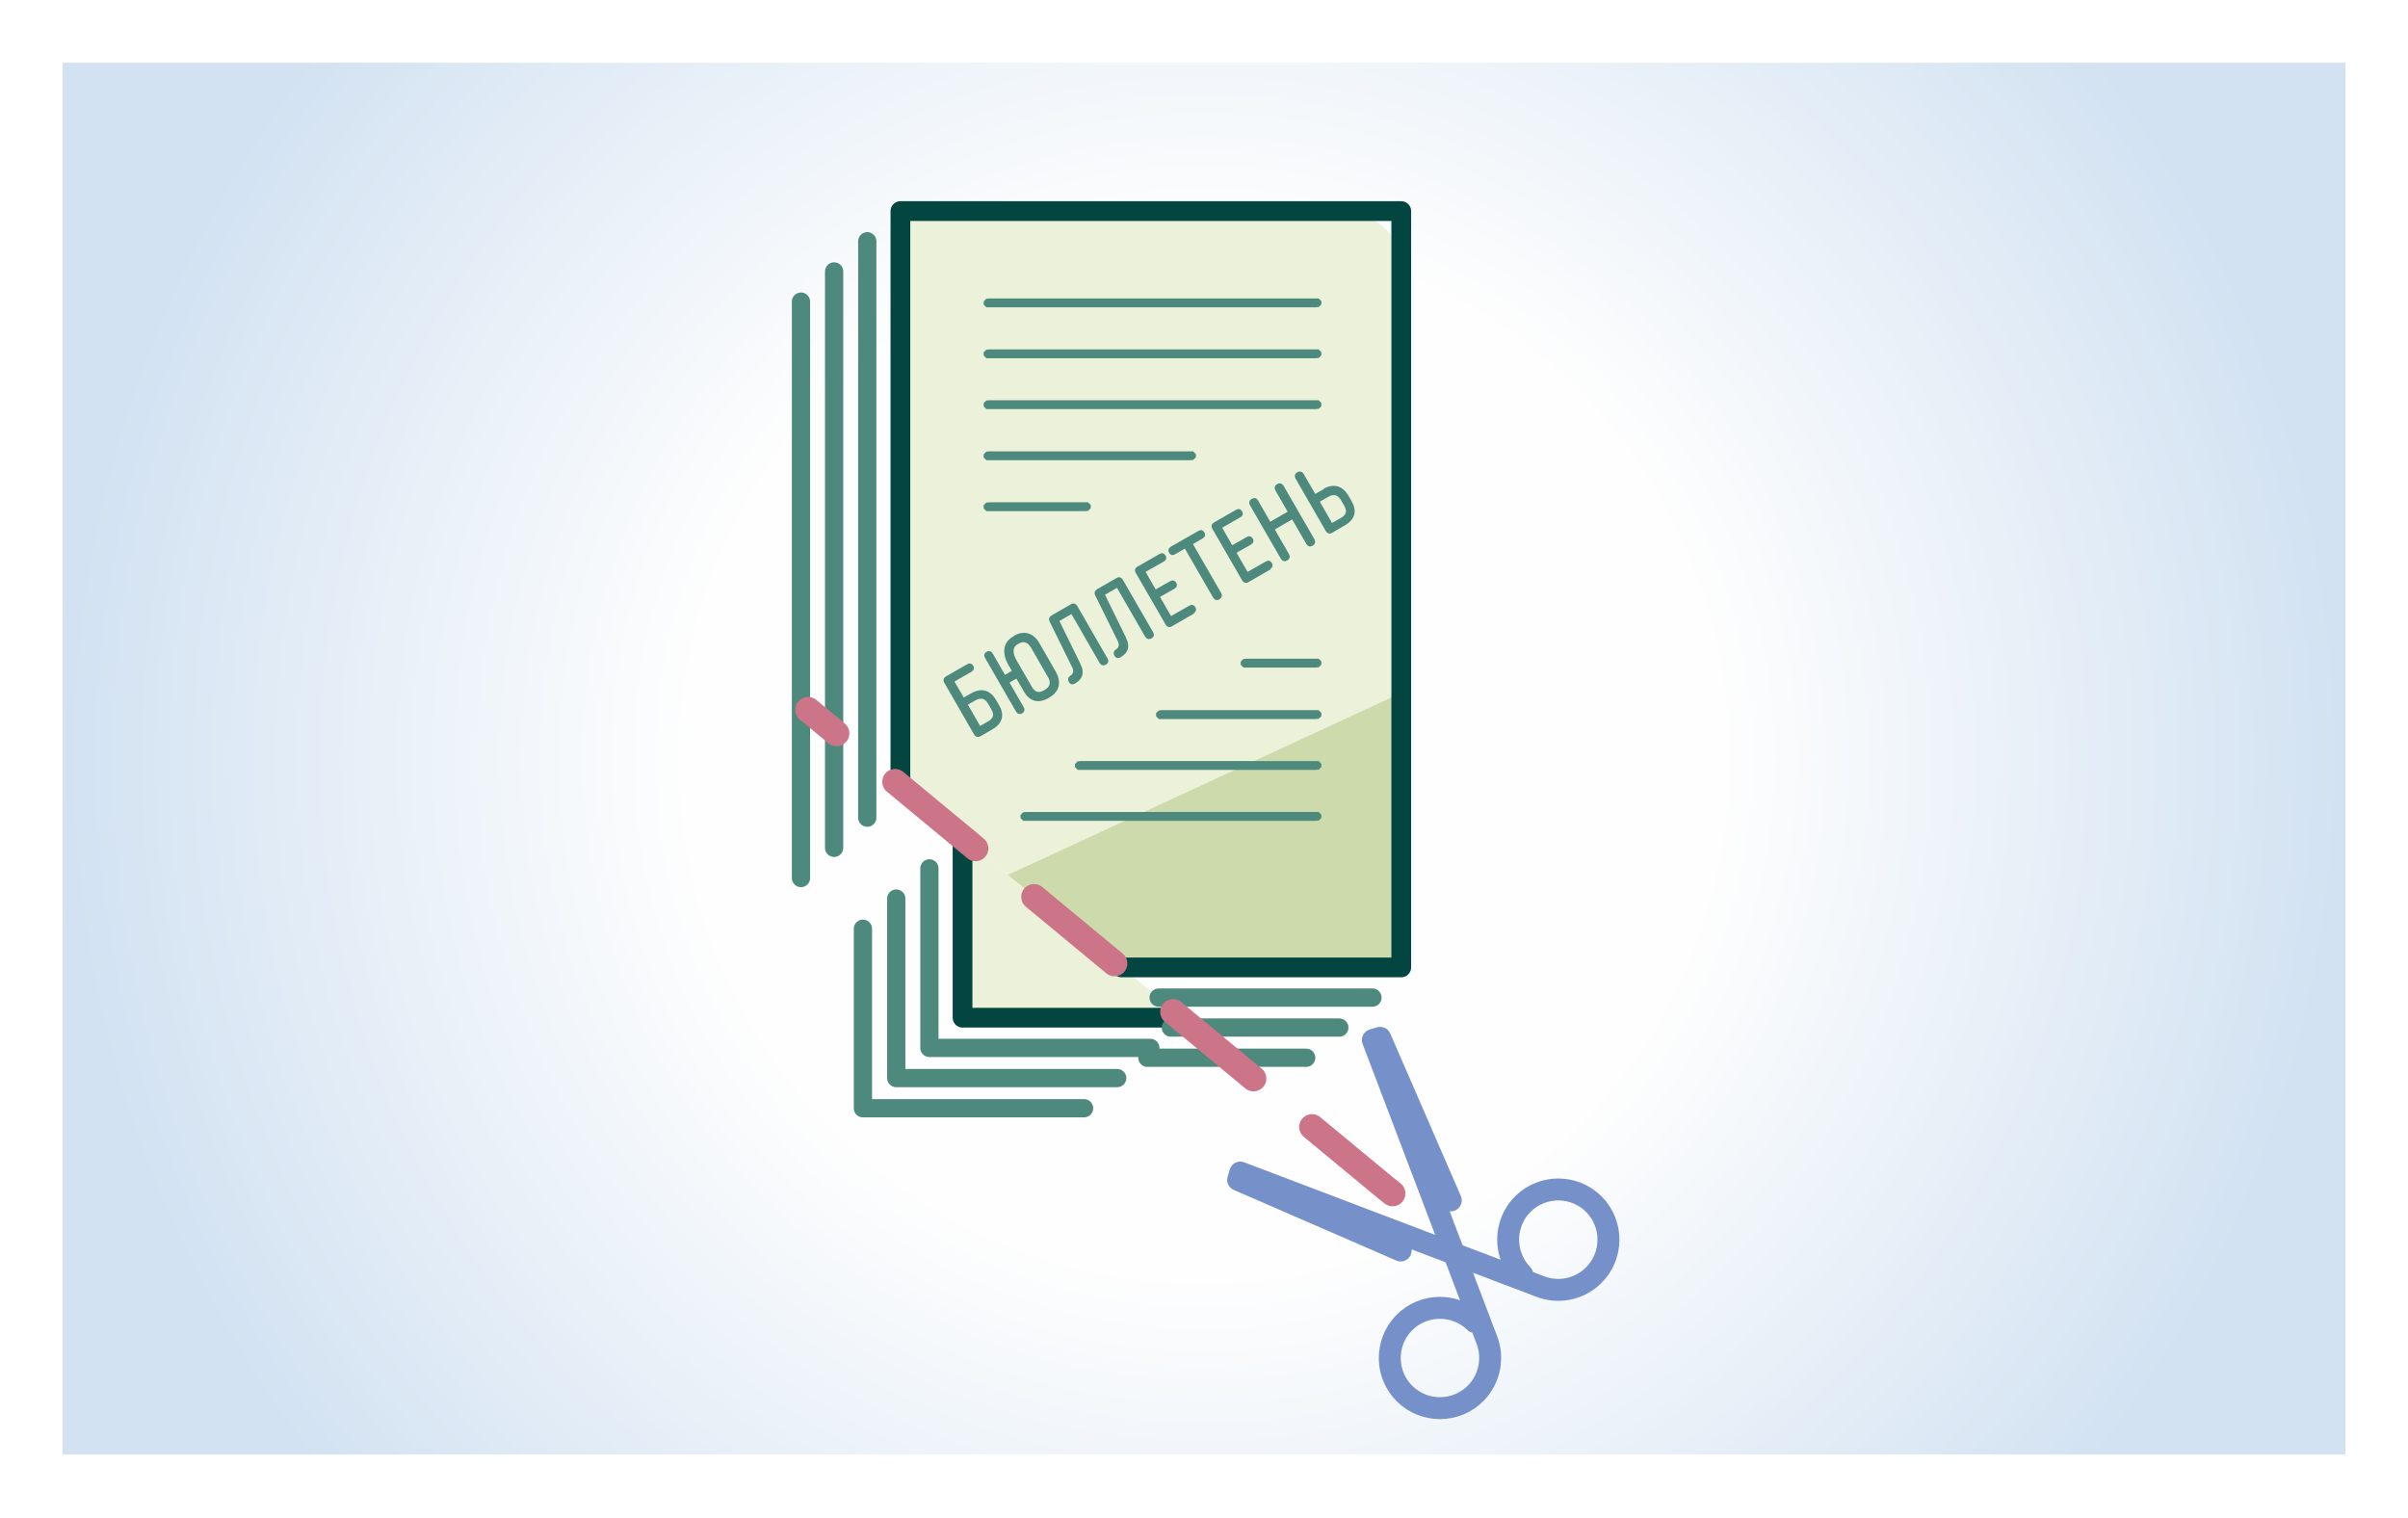
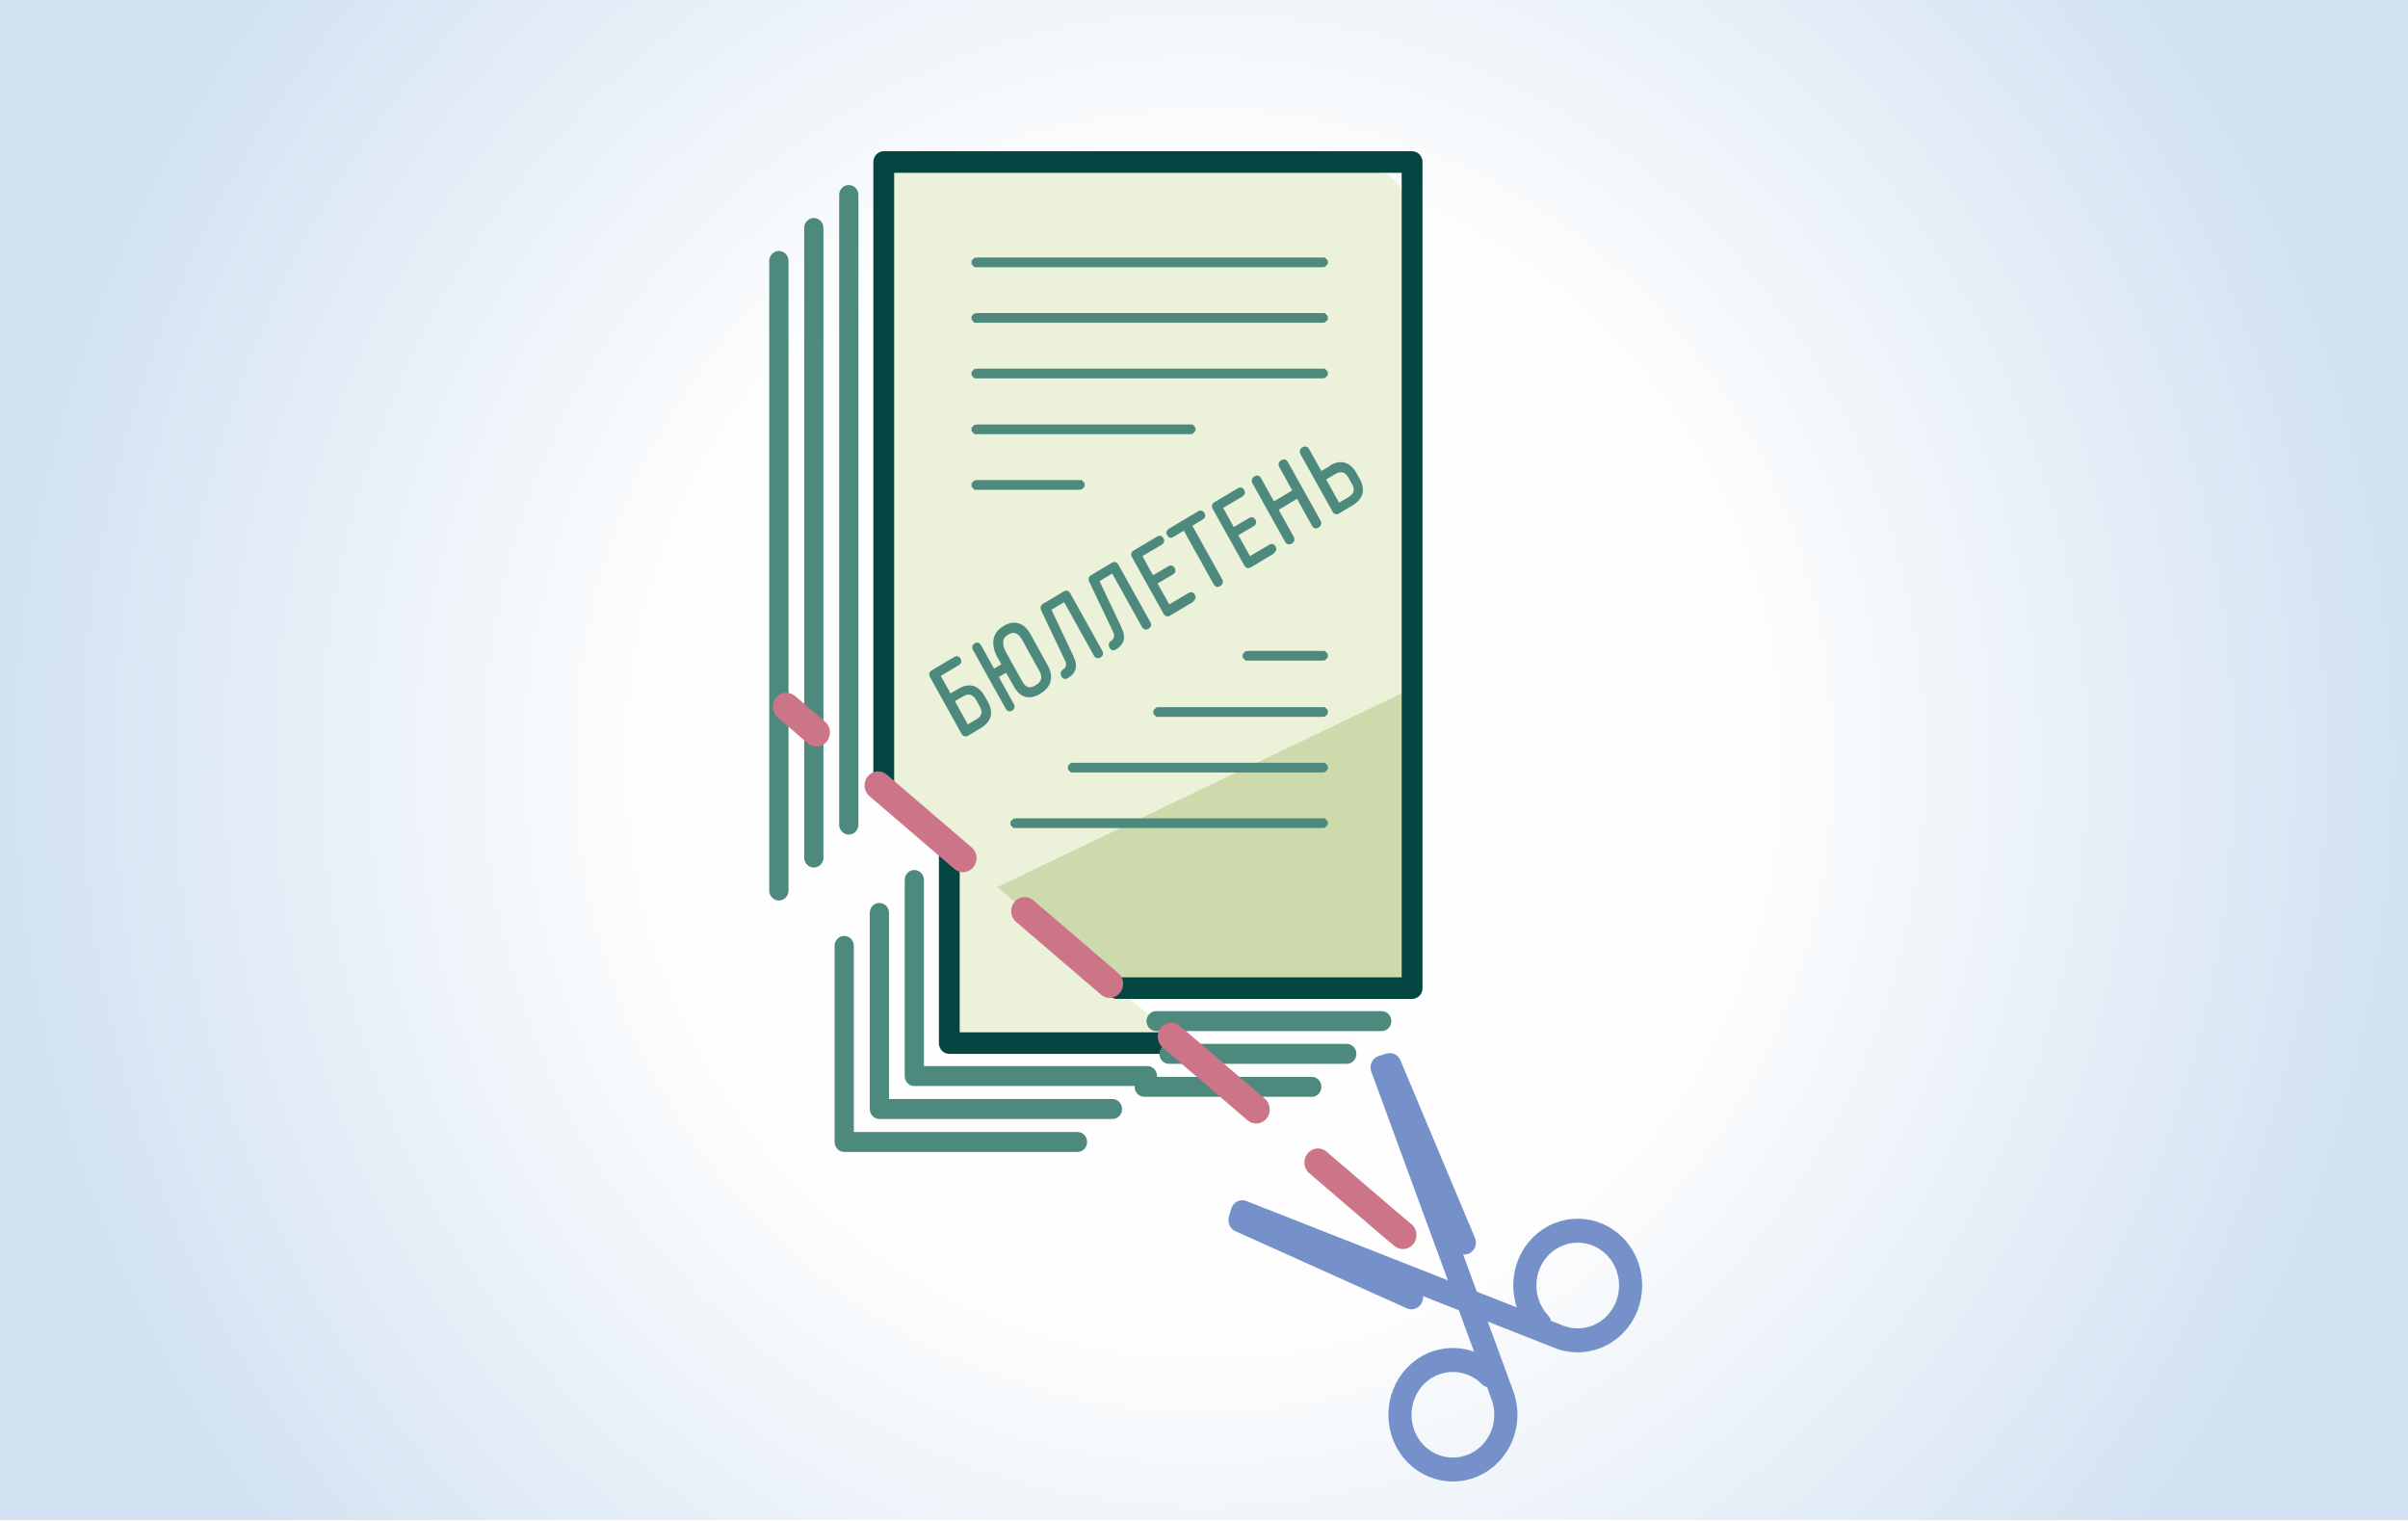
- <svg xmlns="http://www.w3.org/2000/svg" xml:space="preserve" width="122.061mm" height="76.906mm" version="1.1" style="shape-rendering:geometricPrecision; text-rendering:geometricPrecision; image-rendering:optimizeQuality; fill-rule:evenodd; clip-rule:evenodd" viewBox="0 0 12206 7691">
-   <defs>
-     <style type="text/css">
-    
+ <svg xmlns="http://www.w3.org/2000/svg" id="svg61" viewBox="0 0 12197.192 7699.815" style="clip-rule:evenodd;fill-rule:evenodd;image-rendering:optimizeQuality;shape-rendering:geometricPrecision;text-rendering:geometricPrecision" version="1.1" height="291" width="461" xml:space="preserve">
+   <defs id="defs11">
+     <style id="style2" type="text/css">
    .str1 {stroke:#4D897C;stroke-width:92.47;stroke-linecap:round;stroke-linejoin:round}
    .str0 {stroke:#024541;stroke-width:100;stroke-linecap:round;stroke-linejoin:round}
    .str3 {stroke:#7690C9;stroke-width:111.19;stroke-linecap:round;stroke-linejoin:round}
    .str2 {stroke:#CC7588;stroke-width:130;stroke-linecap:round;stroke-linejoin:round;stroke-dasharray:529.54 385.12}
    .fil2 {fill:none}
    .fil5 {fill:none;fill-rule:nonzero}
    .fil3 {fill:#CDDBAC}
    .fil1 {fill:#EBF2D9}
    .fil4 {fill:#4D897C;fill-rule:nonzero}
    .fil0 {fill:url(#id0)}
-    
-   </style>
-     <radialGradient id="id0" gradientUnits="userSpaceOnUse" cx="6103.05" cy="3845.28" r="5785.57" fx="6103.05" fy="3845.28">
-       <stop offset="0" style="stop-color:#FEFEFE" />
-       <stop offset="0.451" style="stop-color:#FEFEFE" />
-       <stop offset="1" style="stop-color:#D2E2F2" />
+    </style>
+     <radialGradient fy="3845.28" fx="6103.05" r="5785.57" cy="3845.28" cx="6103.05" gradientUnits="userSpaceOnUse" id="id0">
+       <stop id="stop4" style="stop-color:#FEFEFE" offset="0" />
+       <stop id="stop6" style="stop-color:#FEFEFE" offset="0.451" />
+       <stop id="stop8" style="stop-color:#D2E2F2" offset="1" />
    </radialGradient>
  </defs>
-   <g id="Layer_x0020_1">
-     <polygon class="fil0" points="317,318 317,7373 11889,7373 11889,318 " />
-     <polygon class="fil1" points="4879,4249 4879,5159 5999,5159 " />
-     <polyline class="fil2 str0" points="4879,4249 4879,5159 5977,5159 " />
-     <path class="fil1" d="M6802 1070l-2238 0 0 2924 1120 910 1435 0 0 -3515c0,-176 -142,-318 -318,-318z" />
-     <polygon class="fil3" points="5682,4904 7104,4904 7104,3512 5109,4435 " />
-     <g>
-       <path class="fil4" d="M5197 4116l0 45 -1 0 -1 0 -1 0 -1 0 -1 0 -1 0 -1 0 -1 0 -1 0 -1 0 -1 -1 -1 -1 -1 -1 -1 -1 -1 -1 -1 -1 -1 -1 -1 -1 -1 -1 -1 -1 -1 -1 -1 -1 -1 -1 -1 -1 0 -1 0 -1 0 -1 0 -1 0 -1 0 -1 0 -1 0 -1 0 -1 0 -1 0 -1 0 -1 0 -1 0 -1 0 -1 0 -1 1 -1 1 -1 1 -1 1 -1 1 -1 1 -1 1 -1 1 -1 1 -1 1 -1 1 -1 1 -1 1 -1 1 -1 1 0 1 0 1 0 1 0 1 0 1 0 1 0 1 0 1 0 1 0zm1477 45l-1477 0 0 -45 1477 0 0 45zm0 0l0 -45 1 0 1 0 1 0 1 0 1 0 1 0 1 0 1 0 1 0 1 0 1 1 1 1 1 1 1 1 1 1 1 1 1 1 1 1 1 1 1 1 1 1 1 1 1 1 1 1 0 1 0 1 0 1 0 1 0 1 0 1 0 1 0 1 0 1 0 1 0 1 0 1 0 1 0 1 0 1 0 1 -1 1 -1 1 -1 1 -1 1 -1 1 -1 1 -1 1 -1 1 -1 1 -1 1 -1 1 -1 1 -1 1 -1 1 -1 0 -1 0 -1 0 -1 0 -1 0 -1 0 -1 0 -1 0 -1 0 -1 0zm-1664 -2132l0 45 -1 0 -1 0 -1 0 -1 0 -1 0 -1 0 -1 0 -1 0 -1 0 -1 0 -1 -1 -1 -1 -1 -1 -1 -1 -1 -1 -1 -1 -1 -1 -1 -1 -1 -1 -1 -1 -1 -1 -1 -1 -1 -1 -1 -1 0 -1 0 -1 0 -1 0 -1 0 -1 0 -1 0 -1 0 -1 0 -1 0 -1 0 -1 0 -1 0 -1 0 -1 0 -1 0 -1 1 -1 1 -1 1 -1 1 -1 1 -1 1 -1 1 -1 1 -1 1 -1 1 -1 1 -1 1 -1 1 -1 1 -1 1 0 1 0 1 0 1 0 1 0 1 0 1 0 1 0 1 0 1 0zm1664 45l-1664 0 0 -45 1664 0 0 45zm0 0l0 -45 1 0 1 0 1 0 1 0 1 0 1 0 1 0 1 0 1 0 1 0 1 1 1 1 1 1 1 1 1 1 1 1 1 1 1 1 1 1 1 1 1 1 1 1 1 1 1 1 0 1 0 1 0 1 0 1 0 1 0 1 0 1 0 1 0 1 0 1 0 1 0 1 0 1 0 1 0 1 0 1 -1 1 -1 1 -1 1 -1 1 -1 1 -1 1 -1 1 -1 1 -1 1 -1 1 -1 1 -1 1 -1 1 -1 1 -1 0 -1 0 -1 0 -1 0 -1 0 -1 0 -1 0 -1 0 -1 0 -1 0zm-1664 -303l0 45 -1 0 -1 0 -1 0 -1 0 -1 0 -1 0 -1 0 -1 0 -1 0 -1 0 -1 -1 -1 -1 -1 -1 -1 -1 -1 -1 -1 -1 -1 -1 -1 -1 -1 -1 -1 -1 -1 -1 -1 -1 -1 -1 -1 -1 0 -1 0 -1 0 -1 0 -1 0 -1 0 -1 0 -1 0 -1 0 -1 0 -1 0 -1 0 -1 0 -1 0 -1 0 -1 0 -1 1 -1 1 -1 1 -1 1 -1 1 -1 1 -1 1 -1 1 -1 1 -1 1 -1 1 -1 1 -1 1 -1 1 -1 1 0 1 0 1 0 1 0 1 0 1 0 1 0 1 0 1 0 1 0zm1664 45l-1664 0 0 -45 1664 0 0 45zm0 0l0 -45 1 0 1 0 1 0 1 0 1 0 1 0 1 0 1 0 1 0 1 0 1 1 1 1 1 1 1 1 1 1 1 1 1 1 1 1 1 1 1 1 1 1 1 1 1 1 1 1 0 1 0 1 0 1 0 1 0 1 0 1 0 1 0 1 0 1 0 1 0 1 0 1 0 1 0 1 0 1 0 1 -1 1 -1 1 -1 1 -1 1 -1 1 -1 1 -1 1 -1 1 -1 1 -1 1 -1 1 -1 1 -1 1 -1 1 -1 0 -1 0 -1 0 -1 0 -1 0 -1 0 -1 0 -1 0 -1 0 -1 0zm-1664 -303l0 45 -1 0 -1 0 -1 0 -1 0 -1 0 -1 0 -1 0 -1 0 -1 0 -1 0 -1 -1 -1 -1 -1 -1 -1 -1 -1 -1 -1 -1 -1 -1 -1 -1 -1 -1 -1 -1 -1 -1 -1 -1 -1 -1 -1 -1 0 -1 0 -1 0 -1 0 -1 0 -1 0 -1 0 -1 0 -1 0 -1 0 -1 0 -1 0 -1 0 -1 0 -1 0 -1 0 -1 1 -1 1 -1 1 -1 1 -1 1 -1 1 -1 1 -1 1 -1 1 -1 1 -1 1 -1 1 -1 1 -1 1 -1 1 0 1 0 1 0 1 0 1 0 1 0 1 0 1 0 1 0 1 0zm1664 45l-1664 0 0 -45 1664 0 0 45zm0 0l0 -45 1 0 1 0 1 0 1 0 1 0 1 0 1 0 1 0 1 0 1 0 1 1 1 1 1 1 1 1 1 1 1 1 1 1 1 1 1 1 1 1 1 1 1 1 1 1 1 1 0 1 0 1 0 1 0 1 0 1 0 1 0 1 0 1 0 1 0 1 0 1 0 1 0 1 0 1 0 1 0 1 -1 1 -1 1 -1 1 -1 1 -1 1 -1 1 -1 1 -1 1 -1 1 -1 1 -1 1 -1 1 -1 1 -1 1 -1 0 -1 0 -1 0 -1 0 -1 0 -1 0 -1 0 -1 0 -1 0 -1 0z" />
+   <g transform="matrix(1.054095,0,0,1.091398,-334.5468,-347.0647)" id="Layer_x0020_1">
+     <polygon style="fill:url(#id0)" id="polygon14" points="317,7373 11889,7373 11889,318 317,318 " class="fil0" />
+     <polygon style="fill:#ebf2d9" id="polygon16" points="4879,4249 4879,5159 5999,5159 " class="fil1" />
+     <polyline style="fill:none;stroke:#024541;stroke-width:100;stroke-linecap:round;stroke-linejoin:round" id="polyline18" points="4879,4249 4879,5159 5977,5159 " class="fil2 str0" />
+     <path style="fill:#ebf2d9" id="path20" d="M 6802,1070 H 4564 v 2924 l 1120,910 H 7119 V 1389 c 0,-176 -142,-318 -318,-318 z" class="fil1" />
+     <polygon style="fill:#cddbac" id="polygon22" points="7104,4904 7104,3512 5109,4435 5682,4904 " class="fil3" />
+     <g id="g26">
+       <path style="fill:#4d897c;fill-rule:nonzero" id="path24" d="m 5197,4116 v 45 h -1 -1 -1 -1 -1 -1 -1 -1 -1 -1 l -1,-1 -1,-1 -1,-1 -1,-1 -1,-1 -1,-1 -1,-1 -1,-1 -1,-1 -1,-1 -1,-1 -1,-1 -1,-1 -1,-1 v -1 -1 -1 -1 -1 -1 -1 -1 -1 -1 -1 -1 -1 -1 -1 -1 l 1,-1 1,-1 1,-1 1,-1 1,-1 1,-1 1,-1 1,-1 1,-1 1,-1 1,-1 1,-1 1,-1 1,-1 h 1 1 1 1 1 1 1 1 1 1 z m 1477,45 H 5197 v -45 h 1477 z m 0,0 v -45 h 1 1 1 1 1 1 1 1 1 1 l 1,1 1,1 1,1 1,1 1,1 1,1 1,1 1,1 1,1 1,1 1,1 1,1 1,1 1,1 v 1 1 1 1 1 1 1 1 1 1 1 1 1 1 1 1 l -1,1 -1,1 -1,1 -1,1 -1,1 -1,1 -1,1 -1,1 -1,1 -1,1 -1,1 -1,1 -1,1 -1,1 h -1 -1 -1 -1 -1 -1 -1 -1 -1 -1 z M 5010,2029 v 45 h -1 -1 -1 -1 -1 -1 -1 -1 -1 -1 l -1,-1 -1,-1 -1,-1 -1,-1 -1,-1 -1,-1 -1,-1 -1,-1 -1,-1 -1,-1 -1,-1 -1,-1 -1,-1 -1,-1 v -1 -1 -1 -1 -1 -1 -1 -1 -1 -1 -1 -1 -1 -1 -1 -1 l 1,-1 1,-1 1,-1 1,-1 1,-1 1,-1 1,-1 1,-1 1,-1 1,-1 1,-1 1,-1 1,-1 1,-1 h 1 1 1 1 1 1 1 1 1 1 z m 1664,45 H 5010 v -45 h 1664 z m 0,0 v -45 h 1 1 1 1 1 1 1 1 1 1 l 1,1 1,1 1,1 1,1 1,1 1,1 1,1 1,1 1,1 1,1 1,1 1,1 1,1 1,1 v 1 1 1 1 1 1 1 1 1 1 1 1 1 1 1 1 l -1,1 -1,1 -1,1 -1,1 -1,1 -1,1 -1,1 -1,1 -1,1 -1,1 -1,1 -1,1 -1,1 -1,1 h -1 -1 -1 -1 -1 -1 -1 -1 -1 -1 z M 5010,1771 v 45 h -1 -1 -1 -1 -1 -1 -1 -1 -1 -1 l -1,-1 -1,-1 -1,-1 -1,-1 -1,-1 -1,-1 -1,-1 -1,-1 -1,-1 -1,-1 -1,-1 -1,-1 -1,-1 -1,-1 v -1 -1 -1 -1 -1 -1 -1 -1 -1 -1 -1 -1 -1 -1 -1 -1 l 1,-1 1,-1 1,-1 1,-1 1,-1 1,-1 1,-1 1,-1 1,-1 1,-1 1,-1 1,-1 1,-1 1,-1 h 1 1 1 1 1 1 1 1 1 1 z m 1664,45 H 5010 v -45 h 1664 z m 0,0 v -45 h 1 1 1 1 1 1 1 1 1 1 l 1,1 1,1 1,1 1,1 1,1 1,1 1,1 1,1 1,1 1,1 1,1 1,1 1,1 1,1 v 1 1 1 1 1 1 1 1 1 1 1 1 1 1 1 1 l -1,1 -1,1 -1,1 -1,1 -1,1 -1,1 -1,1 -1,1 -1,1 -1,1 -1,1 -1,1 -1,1 -1,1 h -1 -1 -1 -1 -1 -1 -1 -1 -1 -1 z M 5010,1513 v 45 h -1 -1 -1 -1 -1 -1 -1 -1 -1 -1 l -1,-1 -1,-1 -1,-1 -1,-1 -1,-1 -1,-1 -1,-1 -1,-1 -1,-1 -1,-1 -1,-1 -1,-1 -1,-1 -1,-1 v -1 -1 -1 -1 -1 -1 -1 -1 -1 -1 -1 -1 -1 -1 -1 -1 l 1,-1 1,-1 1,-1 1,-1 1,-1 1,-1 1,-1 1,-1 1,-1 1,-1 1,-1 1,-1 1,-1 1,-1 h 1 1 1 1 1 1 1 1 1 1 z m 1664,45 H 5010 v -45 h 1664 z m 0,0 v -45 h 1 1 1 1 1 1 1 1 1 1 l 1,1 1,1 1,1 1,1 1,1 1,1 1,1 1,1 1,1 1,1 1,1 1,1 1,1 1,1 v 1 1 1 1 1 1 1 1 1 1 1 1 1 1 1 1 l -1,1 -1,1 -1,1 -1,1 -1,1 -1,1 -1,1 -1,1 -1,1 -1,1 -1,1 -1,1 -1,1 -1,1 h -1 -1 -1 -1 -1 -1 -1 -1 -1 -1 z" class="fil4" />
    </g>
-     <g>
-       <path class="fil4" d="M6313 3339l0 45 -1 0 -1 0 -1 0 -1 0 -1 0 -1 0 -1 0 -1 0 -1 0 -1 0 -1 -1 -1 -1 -1 -1 -1 -1 -1 -1 -1 -1 -1 -1 -1 -1 -1 -1 -1 -1 -1 -1 -1 -1 -1 -1 -1 -1 0 -1 0 -1 0 -1 0 -1 0 -1 0 -1 0 -1 0 -1 0 -1 0 -1 0 -1 0 -1 0 -1 0 -1 0 -1 0 -1 1 -1 1 -1 1 -1 1 -1 1 -1 1 -1 1 -1 1 -1 1 -1 1 -1 1 -1 1 -1 1 -1 1 -1 1 0 1 0 1 0 1 0 1 0 1 0 1 0 1 0 1 0 1 0zm361 45l-361 0 0 -45 361 0 0 45zm0 0l0 -45 1 0 1 0 1 0 1 0 1 0 1 0 1 0 1 0 1 0 1 0 1 1 1 1 1 1 1 1 1 1 1 1 1 1 1 1 1 1 1 1 1 1 1 1 1 1 1 1 0 1 0 1 0 1 0 1 0 1 0 1 0 1 0 1 0 1 0 1 0 1 0 1 0 1 0 1 0 1 0 1 -1 1 -1 1 -1 1 -1 1 -1 1 -1 1 -1 1 -1 1 -1 1 -1 1 -1 1 -1 1 -1 1 -1 1 -1 0 -1 0 -1 0 -1 0 -1 0 -1 0 -1 0 -1 0 -1 0 -1 0zm-1664 -838l0 45 -1 0 -1 0 -1 0 -1 0 -1 0 -1 0 -1 0 -1 0 -1 0 -1 0 -1 -1 -1 -1 -1 -1 -1 -1 -1 -1 -1 -1 -1 -1 -1 -1 -1 -1 -1 -1 -1 -1 -1 -1 -1 -1 -1 -1 0 -1 0 -1 0 -1 0 -1 0 -1 0 -1 0 -1 0 -1 0 -1 0 -1 0 -1 0 -1 0 -1 0 -1 0 -1 0 -1 1 -1 1 -1 1 -1 1 -1 1 -1 1 -1 1 -1 1 -1 1 -1 1 -1 1 -1 1 -1 1 -1 1 -1 1 0 1 0 1 0 1 0 1 0 1 0 1 0 1 0 1 0 1 0zm495 45l-495 0 0 -45 495 0 0 45zm0 0l0 -45 1 0 1 0 1 0 1 0 1 0 1 0 1 0 1 0 1 0 1 0 1 1 1 1 1 1 1 1 1 1 1 1 1 1 1 1 1 1 1 1 1 1 1 1 1 1 1 1 0 1 0 1 0 1 0 1 0 1 0 1 0 1 0 1 0 1 0 1 0 1 0 1 0 1 0 1 0 1 0 1 -1 1 -1 1 -1 1 -1 1 -1 1 -1 1 -1 1 -1 1 -1 1 -1 1 -1 1 -1 1 -1 1 -1 1 -1 0 -1 0 -1 0 -1 0 -1 0 -1 0 -1 0 -1 0 -1 0 -1 0zm-495 -303l0 45 -1 0 -1 0 -1 0 -1 0 -1 0 -1 0 -1 0 -1 0 -1 0 -1 0 -1 -1 -1 -1 -1 -1 -1 -1 -1 -1 -1 -1 -1 -1 -1 -1 -1 -1 -1 -1 -1 -1 -1 -1 -1 -1 -1 -1 0 -1 0 -1 0 -1 0 -1 0 -1 0 -1 0 -1 0 -1 0 -1 0 -1 0 -1 0 -1 0 -1 0 -1 0 -1 0 -1 1 -1 1 -1 1 -1 1 -1 1 -1 1 -1 1 -1 1 -1 1 -1 1 -1 1 -1 1 -1 1 -1 1 -1 1 0 1 0 1 0 1 0 1 0 1 0 1 0 1 0 1 0 1 0zm1028 45l-1028 0 0 -45 1028 0 0 45zm0 0l0 -45 1 0 1 0 1 0 1 0 1 0 1 0 1 0 1 0 1 0 1 0 1 1 1 1 1 1 1 1 1 1 1 1 1 1 1 1 1 1 1 1 1 1 1 1 1 1 1 1 0 1 0 1 0 1 0 1 0 1 0 1 0 1 0 1 0 1 0 1 0 1 0 1 0 1 0 1 0 1 0 1 -1 1 -1 1 -1 1 -1 1 -1 1 -1 1 -1 1 -1 1 -1 1 -1 1 -1 1 -1 1 -1 1 -1 1 -1 0 -1 0 -1 0 -1 0 -1 0 -1 0 -1 0 -1 0 -1 0 -1 0zm-565 1525l0 45 -1 0 -1 0 -1 0 -1 0 -1 0 -1 0 -1 0 -1 0 -1 0 -1 0 -1 -1 -1 -1 -1 -1 -1 -1 -1 -1 -1 -1 -1 -1 -1 -1 -1 -1 -1 -1 -1 -1 -1 -1 -1 -1 -1 -1 0 -1 0 -1 0 -1 0 -1 0 -1 0 -1 0 -1 0 -1 0 -1 0 -1 0 -1 0 -1 0 -1 0 -1 0 -1 0 -1 1 -1 1 -1 1 -1 1 -1 1 -1 1 -1 1 -1 1 -1 1 -1 1 -1 1 -1 1 -1 1 -1 1 -1 1 0 1 0 1 0 1 0 1 0 1 0 1 0 1 0 1 0 1 0zm1201 45l-1201 0 0 -45 1201 0 0 45zm0 0l0 -45 1 0 1 0 1 0 1 0 1 0 1 0 1 0 1 0 1 0 1 0 1 1 1 1 1 1 1 1 1 1 1 1 1 1 1 1 1 1 1 1 1 1 1 1 1 1 1 1 0 1 0 1 0 1 0 1 0 1 0 1 0 1 0 1 0 1 0 1 0 1 0 1 0 1 0 1 0 1 0 1 -1 1 -1 1 -1 1 -1 1 -1 1 -1 1 -1 1 -1 1 -1 1 -1 1 -1 1 -1 1 -1 1 -1 1 -1 0 -1 0 -1 0 -1 0 -1 0 -1 0 -1 0 -1 0 -1 0 -1 0zm-790 -303l0 45 -1 0 -1 0 -1 0 -1 0 -1 0 -1 0 -1 0 -1 0 -1 0 -1 0 -1 -1 -1 -1 -1 -1 -1 -1 -1 -1 -1 -1 -1 -1 -1 -1 -1 -1 -1 -1 -1 -1 -1 -1 -1 -1 -1 -1 0 -1 0 -1 0 -1 0 -1 0 -1 0 -1 0 -1 0 -1 0 -1 0 -1 0 -1 0 -1 0 -1 0 -1 0 -1 0 -1 1 -1 1 -1 1 -1 1 -1 1 -1 1 -1 1 -1 1 -1 1 -1 1 -1 1 -1 1 -1 1 -1 1 -1 1 0 1 0 1 0 1 0 1 0 1 0 1 0 1 0 1 0 1 0zm790 45l-790 0 0 -45 790 0 0 45zm0 0l0 -45 1 0 1 0 1 0 1 0 1 0 1 0 1 0 1 0 1 0 1 0 1 1 1 1 1 1 1 1 1 1 1 1 1 1 1 1 1 1 1 1 1 1 1 1 1 1 1 1 0 1 0 1 0 1 0 1 0 1 0 1 0 1 0 1 0 1 0 1 0 1 0 1 0 1 0 1 0 1 0 1 -1 1 -1 1 -1 1 -1 1 -1 1 -1 1 -1 1 -1 1 -1 1 -1 1 -1 1 -1 1 -1 1 -1 1 -1 0 -1 0 -1 0 -1 0 -1 0 -1 0 -1 0 -1 0 -1 0 -1 0z" />
+     <g id="g30">
+       <path style="fill:#4d897c;fill-rule:nonzero" id="path28" d="m 6313,3339 v 45 h -1 -1 -1 -1 -1 -1 -1 -1 -1 -1 l -1,-1 -1,-1 -1,-1 -1,-1 -1,-1 -1,-1 -1,-1 -1,-1 -1,-1 -1,-1 -1,-1 -1,-1 -1,-1 -1,-1 v -1 -1 -1 -1 -1 -1 -1 -1 -1 -1 -1 -1 -1 -1 -1 -1 l 1,-1 1,-1 1,-1 1,-1 1,-1 1,-1 1,-1 1,-1 1,-1 1,-1 1,-1 1,-1 1,-1 1,-1 h 1 1 1 1 1 1 1 1 1 1 z m 361,45 h -361 v -45 h 361 z m 0,0 v -45 h 1 1 1 1 1 1 1 1 1 1 l 1,1 1,1 1,1 1,1 1,1 1,1 1,1 1,1 1,1 1,1 1,1 1,1 1,1 1,1 v 1 1 1 1 1 1 1 1 1 1 1 1 1 1 1 1 l -1,1 -1,1 -1,1 -1,1 -1,1 -1,1 -1,1 -1,1 -1,1 -1,1 -1,1 -1,1 -1,1 -1,1 h -1 -1 -1 -1 -1 -1 -1 -1 -1 -1 z M 5010,2546 v 45 h -1 -1 -1 -1 -1 -1 -1 -1 -1 -1 l -1,-1 -1,-1 -1,-1 -1,-1 -1,-1 -1,-1 -1,-1 -1,-1 -1,-1 -1,-1 -1,-1 -1,-1 -1,-1 -1,-1 v -1 -1 -1 -1 -1 -1 -1 -1 -1 -1 -1 -1 -1 -1 -1 -1 l 1,-1 1,-1 1,-1 1,-1 1,-1 1,-1 1,-1 1,-1 1,-1 1,-1 1,-1 1,-1 1,-1 1,-1 h 1 1 1 1 1 1 1 1 1 1 z m 495,45 h -495 v -45 h 495 z m 0,0 v -45 h 1 1 1 1 1 1 1 1 1 1 l 1,1 1,1 1,1 1,1 1,1 1,1 1,1 1,1 1,1 1,1 1,1 1,1 1,1 1,1 v 1 1 1 1 1 1 1 1 1 1 1 1 1 1 1 1 l -1,1 -1,1 -1,1 -1,1 -1,1 -1,1 -1,1 -1,1 -1,1 -1,1 -1,1 -1,1 -1,1 -1,1 h -1 -1 -1 -1 -1 -1 -1 -1 -1 -1 z m -495,-303 v 45 h -1 -1 -1 -1 -1 -1 -1 -1 -1 -1 l -1,-1 -1,-1 -1,-1 -1,-1 -1,-1 -1,-1 -1,-1 -1,-1 -1,-1 -1,-1 -1,-1 -1,-1 -1,-1 -1,-1 v -1 -1 -1 -1 -1 -1 -1 -1 -1 -1 -1 -1 -1 -1 -1 -1 l 1,-1 1,-1 1,-1 1,-1 1,-1 1,-1 1,-1 1,-1 1,-1 1,-1 1,-1 1,-1 1,-1 1,-1 h 1 1 1 1 1 1 1 1 1 1 z m 1028,45 H 5010 v -45 h 1028 z m 0,0 v -45 h 1 1 1 1 1 1 1 1 1 1 l 1,1 1,1 1,1 1,1 1,1 1,1 1,1 1,1 1,1 1,1 1,1 1,1 1,1 1,1 v 1 1 1 1 1 1 1 1 1 1 1 1 1 1 1 1 l -1,1 -1,1 -1,1 -1,1 -1,1 -1,1 -1,1 -1,1 -1,1 -1,1 -1,1 -1,1 -1,1 -1,1 h -1 -1 -1 -1 -1 -1 -1 -1 -1 -1 z m -565,1525 v 45 h -1 -1 -1 -1 -1 -1 -1 -1 -1 -1 l -1,-1 -1,-1 -1,-1 -1,-1 -1,-1 -1,-1 -1,-1 -1,-1 -1,-1 -1,-1 -1,-1 -1,-1 -1,-1 -1,-1 v -1 -1 -1 -1 -1 -1 -1 -1 -1 -1 -1 -1 -1 -1 -1 -1 l 1,-1 1,-1 1,-1 1,-1 1,-1 1,-1 1,-1 1,-1 1,-1 1,-1 1,-1 1,-1 1,-1 1,-1 h 1 1 1 1 1 1 1 1 1 1 z m 1201,45 H 5473 v -45 h 1201 z m 0,0 v -45 h 1 1 1 1 1 1 1 1 1 1 l 1,1 1,1 1,1 1,1 1,1 1,1 1,1 1,1 1,1 1,1 1,1 1,1 1,1 1,1 v 1 1 1 1 1 1 1 1 1 1 1 1 1 1 1 1 l -1,1 -1,1 -1,1 -1,1 -1,1 -1,1 -1,1 -1,1 -1,1 -1,1 -1,1 -1,1 -1,1 -1,1 h -1 -1 -1 -1 -1 -1 -1 -1 -1 -1 z m -790,-303 v 45 h -1 -1 -1 -1 -1 -1 -1 -1 -1 -1 l -1,-1 -1,-1 -1,-1 -1,-1 -1,-1 -1,-1 -1,-1 -1,-1 -1,-1 -1,-1 -1,-1 -1,-1 -1,-1 -1,-1 v -1 -1 -1 -1 -1 -1 -1 -1 -1 -1 -1 -1 -1 -1 -1 -1 l 1,-1 1,-1 1,-1 1,-1 1,-1 1,-1 1,-1 1,-1 1,-1 1,-1 1,-1 1,-1 1,-1 1,-1 h 1 1 1 1 1 1 1 1 1 1 z m 790,45 h -790 v -45 h 790 z m 0,0 v -45 h 1 1 1 1 1 1 1 1 1 1 l 1,1 1,1 1,1 1,1 1,1 1,1 1,1 1,1 1,1 1,1 1,1 1,1 1,1 1,1 v 1 1 1 1 1 1 1 1 1 1 1 1 1 1 1 1 l -1,1 -1,1 -1,1 -1,1 -1,1 -1,1 -1,1 -1,1 -1,1 -1,1 -1,1 -1,1 -1,1 -1,1 h -1 -1 -1 -1 -1 -1 -1 -1 -1 -1 z" class="fil4" />
    </g>
-     <polyline class="fil2 str0" points="4564,3993 4564,1070 7103,1070 7103,4904 5685,4904 " />
-     <path class="fil4" d="M4924 3514l-39 22 -47 -81 87 -50c10,-6 16,-17 8,-30 -8,-13 -20,-14 -30,-8l-108 62c-14,8 -15,20 -9,31l152 264c6,10 18,16 32,8l59 -34c55,-32 63,-75 35,-124l-15 -25c-27,-48 -72,-66 -127,-34zm101 82c15,26 12,45 -18,62l-39 22 -62 -108 39 -22c30,-17 50,-7 65,20l15 26zm114 -372l-4 3c-58,33 -52,95 -24,143l18 31 -35 20 -62 -108c-6,-10 -16,-17 -31,-9 -14,8 -14,21 -8,31l157 272c6,10 17,17 31,9 14,-8 14,-21 8,-31l-72 -125 35 -20 38 65c27,48 71,65 126,33l4 -3c55,-32 59,-83 31,-131l-82 -143c-27,-48 -74,-70 -129,-38zm171 204c16,27 17,51 -13,68l-4 3c-30,17 -47,9 -63,-18l-78 -135c-15,-27 -25,-62 6,-80l4 -3c30,-17 50,-4 66,23l82 143zm167 -62c-5,-10 -107,-218 -107,-218l61 -35 143 248c6,10 18,16 32,8 14,-8 14,-21 8,-31l-154 -267c-6,-10 -18,-16 -31,-8l-99 57c-14,8 -15,22 -9,32 0,0 109,221 112,227 3,5 7,14 7,21 0,10 -3,19 -14,25 -10,6 -16,18 -8,32 8,15 21,14 31,8 31,-18 42,-41 38,-67 -1,-10 -5,-21 -10,-30zm231 -133c-5,-10 -107,-218 -107,-218l61 -35 143 248c6,10 18,16 32,8 14,-8 14,-21 8,-31l-154 -267c-6,-10 -18,-16 -31,-8l-99 57c-14,8 -15,22 -9,32 0,0 109,221 112,227 3,5 7,14 7,21 0,10 -3,19 -14,25 -10,6 -16,18 -8,32 9,15 21,14 31,8 31,-18 42,-41 38,-67 -1,-10 -5,-21 -10,-30zm343 -125c10,-6 16,-17 8,-30 -7,-13 -20,-14 -30,-8l-93 53 -56 -97 74 -42c10,-6 16,-17 8,-30 -8,-13 -20,-14 -30,-8l-74 42 -51 -89 93 -53c10,-6 16,-17 8,-30 -8,-13 -20,-14 -30,-8l-113 65c-14,8 -14,21 -8,31l152 263c6,10 18,16 31,8l113 -65zm99 -78c6,10 17,17 31,8 14,-8 15,-21 9,-32l-143 -248 50 -29c10,-6 16,-17 8,-30 -8,-13 -20,-14 -30,-8l-141 81c-10,6 -15,17 -8,30 8,14 20,14 30,8l50 -29 143 248zm289 -146c10,-6 16,-17 8,-30 -8,-13 -20,-14 -30,-8l-93 53 -56 -97 74 -42c10,-6 16,-17 8,-30 -8,-13 -20,-14 -30,-8l-74 42 -51 -89 93 -53c10,-6 16,-17 8,-30 -8,-13 -20,-14 -30,-8l-113 65c-14,8 -14,21 -8,31l152 263c6,10 18,16 31,8l113 -65zm67 -422c-6,-10 -18,-16 -32,-8 -14,8 -15,21 -9,32l62 108 -88 51 -62 -108c-6,-10 -17,-17 -32,-8 -14,8 -15,21 -9,32l157 272c6,10 18,16 32,8 14,-8 15,-21 9,-32l-72 -125 88 -51 72 125c6,10 17,17 32,8 14,-8 15,-21 9,-32l-157 -272zm205 17l-44 25 -59 -102c-6,-10 -18,-16 -32,-8 -14,8 -15,21 -9,32l154 267c6,10 18,16 31,8l64 -37c55,-32 63,-75 35,-124l-15 -26c-28,-48 -72,-67 -127,-36zm-21 64l44 -25c30,-17 50,-7 65,20l15 26c15,26 12,45 -18,62l-44 25 -62 -108z" />
-     <line class="fil5 str1" x1="4228" y1="1376" x2="4228" y2="4298" />
-     <path class="fil5 str1" d="M4396 1223c0,730 0,2192 0,2922" />
-     <path class="fil5 str1" d="M4060 1529c0,730 0,2192 0,2922" />
-     <polyline class="fil5 str1" points="4711,4402 4711,5312 5831,5312 " />
-     <polyline class="fil5 str1" points="4543,4555 4543,5465 5663,5465 " />
-     <polyline class="fil5 str1" points="4374,4708 4374,5618 5495,5618 " />
-     <line class="fil5 str1" x1="5873" y1="5057" x2="6957" y2="5057" />
-     <line class="fil5 str1" x1="5935" y1="5209" x2="6789" y2="5209" />
-     <line class="fil5 str1" x1="5816" y1="5362" x2="6621" y2="5362" />
-     <polyline class="fil5 str2" points="7059,6050 7019,6018 4096,3598 " />
-     <path class="fil5 str3" d="M7717 6462c-98,-101 -96,-262 4,-360 101,-98 262,-96 360,4 98,101 96,262 -4,360 -75,73 -183,91 -274,54l-1516 -576 -11 37 824 358" />
-     <path class="fil5 str3" d="M7477 6702c-101,-98 -262,-96 -360,4 -98,101 -96,262 4,360 101,98 262,96 360,-4 73,-75 91,-183 54,-274l-576 -1516 37 -11 358 824" />
+     <polyline style="fill:none;stroke:#024541;stroke-width:100;stroke-linecap:round;stroke-linejoin:round" id="polyline32" points="4564,3993 4564,1070 7103,1070 7103,4904 5685,4904 " class="fil2 str0" />
+     <path style="fill:#4d897c;fill-rule:nonzero" id="path34" d="m 4924,3514 -39,22 -47,-81 87,-50 c 10,-6 16,-17 8,-30 -8,-13 -20,-14 -30,-8 l -108,62 c -14,8 -15,20 -9,31 l 152,264 c 6,10 18,16 32,8 l 59,-34 c 55,-32 63,-75 35,-124 l -15,-25 c -27,-48 -72,-66 -127,-34 z m 101,82 c 15,26 12,45 -18,62 l -39,22 -62,-108 39,-22 c 30,-17 50,-7 65,20 z m 114,-372 -4,3 c -58,33 -52,95 -24,143 l 18,31 -35,20 -62,-108 c -6,-10 -16,-17 -31,-9 -14,8 -14,21 -8,31 l 157,272 c 6,10 17,17 31,9 14,-8 14,-21 8,-31 l -72,-125 35,-20 38,65 c 27,48 71,65 126,33 l 4,-3 c 55,-32 59,-83 31,-131 l -82,-143 c -27,-48 -74,-70 -129,-38 z m 171,204 c 16,27 17,51 -13,68 l -4,3 c -30,17 -47,9 -63,-18 l -78,-135 c -15,-27 -25,-62 6,-80 l 4,-3 c 30,-17 50,-4 66,23 l 82,143 z m 167,-62 c -5,-10 -107,-218 -107,-218 l 61,-35 143,248 c 6,10 18,16 32,8 14,-8 14,-21 8,-31 l -154,-267 c -6,-10 -18,-16 -31,-8 l -99,57 c -14,8 -15,22 -9,32 0,0 109,221 112,227 3,5 7,14 7,21 0,10 -3,19 -14,25 -10,6 -16,18 -8,32 8,15 21,14 31,8 31,-18 42,-41 38,-67 -1,-10 -5,-21 -10,-30 z m 231,-133 c -5,-10 -107,-218 -107,-218 l 61,-35 143,248 c 6,10 18,16 32,8 14,-8 14,-21 8,-31 l -154,-267 c -6,-10 -18,-16 -31,-8 l -99,57 c -14,8 -15,22 -9,32 0,0 109,221 112,227 3,5 7,14 7,21 0,10 -3,19 -14,25 -10,6 -16,18 -8,32 9,15 21,14 31,8 31,-18 42,-41 38,-67 -1,-10 -5,-21 -10,-30 z m 343,-125 c 10,-6 16,-17 8,-30 -7,-13 -20,-14 -30,-8 l -93,53 -56,-97 74,-42 c 10,-6 16,-17 8,-30 -8,-13 -20,-14 -30,-8 l -74,42 -51,-89 93,-53 c 10,-6 16,-17 8,-30 -8,-13 -20,-14 -30,-8 l -113,65 c -14,8 -14,21 -8,31 l 152,263 c 6,10 18,16 31,8 l 113,-65 z m 99,-78 c 6,10 17,17 31,8 14,-8 15,-21 9,-32 l -143,-248 50,-29 c 10,-6 16,-17 8,-30 -8,-13 -20,-14 -30,-8 l -141,81 c -10,6 -15,17 -8,30 8,14 20,14 30,8 l 50,-29 143,248 z m 289,-146 c 10,-6 16,-17 8,-30 -8,-13 -20,-14 -30,-8 l -93,53 -56,-97 74,-42 c 10,-6 16,-17 8,-30 -8,-13 -20,-14 -30,-8 l -74,42 -51,-89 93,-53 c 10,-6 16,-17 8,-30 -8,-13 -20,-14 -30,-8 l -113,65 c -14,8 -14,21 -8,31 l 152,263 c 6,10 18,16 31,8 l 113,-65 z m 67,-422 c -6,-10 -18,-16 -32,-8 -14,8 -15,21 -9,32 l 62,108 -88,51 -62,-108 c -6,-10 -17,-17 -32,-8 -14,8 -15,21 -9,32 l 157,272 c 6,10 18,16 32,8 14,-8 15,-21 9,-32 l -72,-125 88,-51 72,125 c 6,10 17,17 32,8 14,-8 15,-21 9,-32 z m 205,17 -44,25 -59,-102 c -6,-10 -18,-16 -32,-8 -14,8 -15,21 -9,32 l 154,267 c 6,10 18,16 31,8 l 64,-37 c 55,-32 63,-75 35,-124 l -15,-26 c -28,-48 -72,-67 -127,-36 z m -21,64 44,-25 c 30,-17 50,-7 65,20 l 15,26 c 15,26 12,45 -18,62 l -44,25 z" class="fil4" />
+     <line style="fill:none;fill-rule:nonzero;stroke:#4d897c;stroke-width:92.47;stroke-linecap:round;stroke-linejoin:round" id="line36" y2="4298" x2="4228" y1="1376" x1="4228" class="fil5 str1" />
+     <path style="fill:none;fill-rule:nonzero;stroke:#4d897c;stroke-width:92.47;stroke-linecap:round;stroke-linejoin:round" id="path38" d="m 4396,1223 c 0,730 0,2192 0,2922" class="fil5 str1" />
+     <path style="fill:none;fill-rule:nonzero;stroke:#4d897c;stroke-width:92.47;stroke-linecap:round;stroke-linejoin:round" id="path40" d="m 4060,1529 c 0,730 0,2192 0,2922" class="fil5 str1" />
+     <polyline style="fill:none;fill-rule:nonzero;stroke:#4d897c;stroke-width:92.47;stroke-linecap:round;stroke-linejoin:round" id="polyline42" points="4711,4402 4711,5312 5831,5312 " class="fil5 str1" />
+     <polyline style="fill:none;fill-rule:nonzero;stroke:#4d897c;stroke-width:92.47;stroke-linecap:round;stroke-linejoin:round" id="polyline44" points="4543,4555 4543,5465 5663,5465 " class="fil5 str1" />
+     <polyline style="fill:none;fill-rule:nonzero;stroke:#4d897c;stroke-width:92.47;stroke-linecap:round;stroke-linejoin:round" id="polyline46" points="4374,4708 4374,5618 5495,5618 " class="fil5 str1" />
+     <line style="fill:none;fill-rule:nonzero;stroke:#4d897c;stroke-width:92.47;stroke-linecap:round;stroke-linejoin:round" id="line48" y2="5057" x2="6957" y1="5057" x1="5873" class="fil5 str1" />
+     <line style="fill:none;fill-rule:nonzero;stroke:#4d897c;stroke-width:92.47;stroke-linecap:round;stroke-linejoin:round" id="line50" y2="5209" x2="6789" y1="5209" x1="5935" class="fil5 str1" />
+     <line style="fill:none;fill-rule:nonzero;stroke:#4d897c;stroke-width:92.47;stroke-linecap:round;stroke-linejoin:round" id="line52" y2="5362" x2="6621" y1="5362" x1="5816" class="fil5 str1" />
+     <polyline style="fill:none;fill-rule:nonzero;stroke:#cc7588;stroke-width:130;stroke-linecap:round;stroke-linejoin:round;stroke-dasharray:529.54, 385.12" id="polyline54" points="7059,6050 7019,6018 4096,3598 " class="fil5 str2" />
+     <path style="fill:none;fill-rule:nonzero;stroke:#7690c9;stroke-width:111.19;stroke-linecap:round;stroke-linejoin:round" id="path56" d="m 7717,6462 c -98,-101 -96,-262 4,-360 101,-98 262,-96 360,4 98,101 96,262 -4,360 -75,73 -183,91 -274,54 l -1516,-576 -11,37 824,358" class="fil5 str3" />
+     <path style="fill:none;fill-rule:nonzero;stroke:#7690c9;stroke-width:111.19;stroke-linecap:round;stroke-linejoin:round" id="path58" d="m 7477,6702 c -101,-98 -262,-96 -360,4 -98,101 -96,262 4,360 101,98 262,96 360,-4 73,-75 91,-183 54,-274 l -576,-1516 37,-11 358,824" class="fil5 str3" />
  </g>
</svg>
